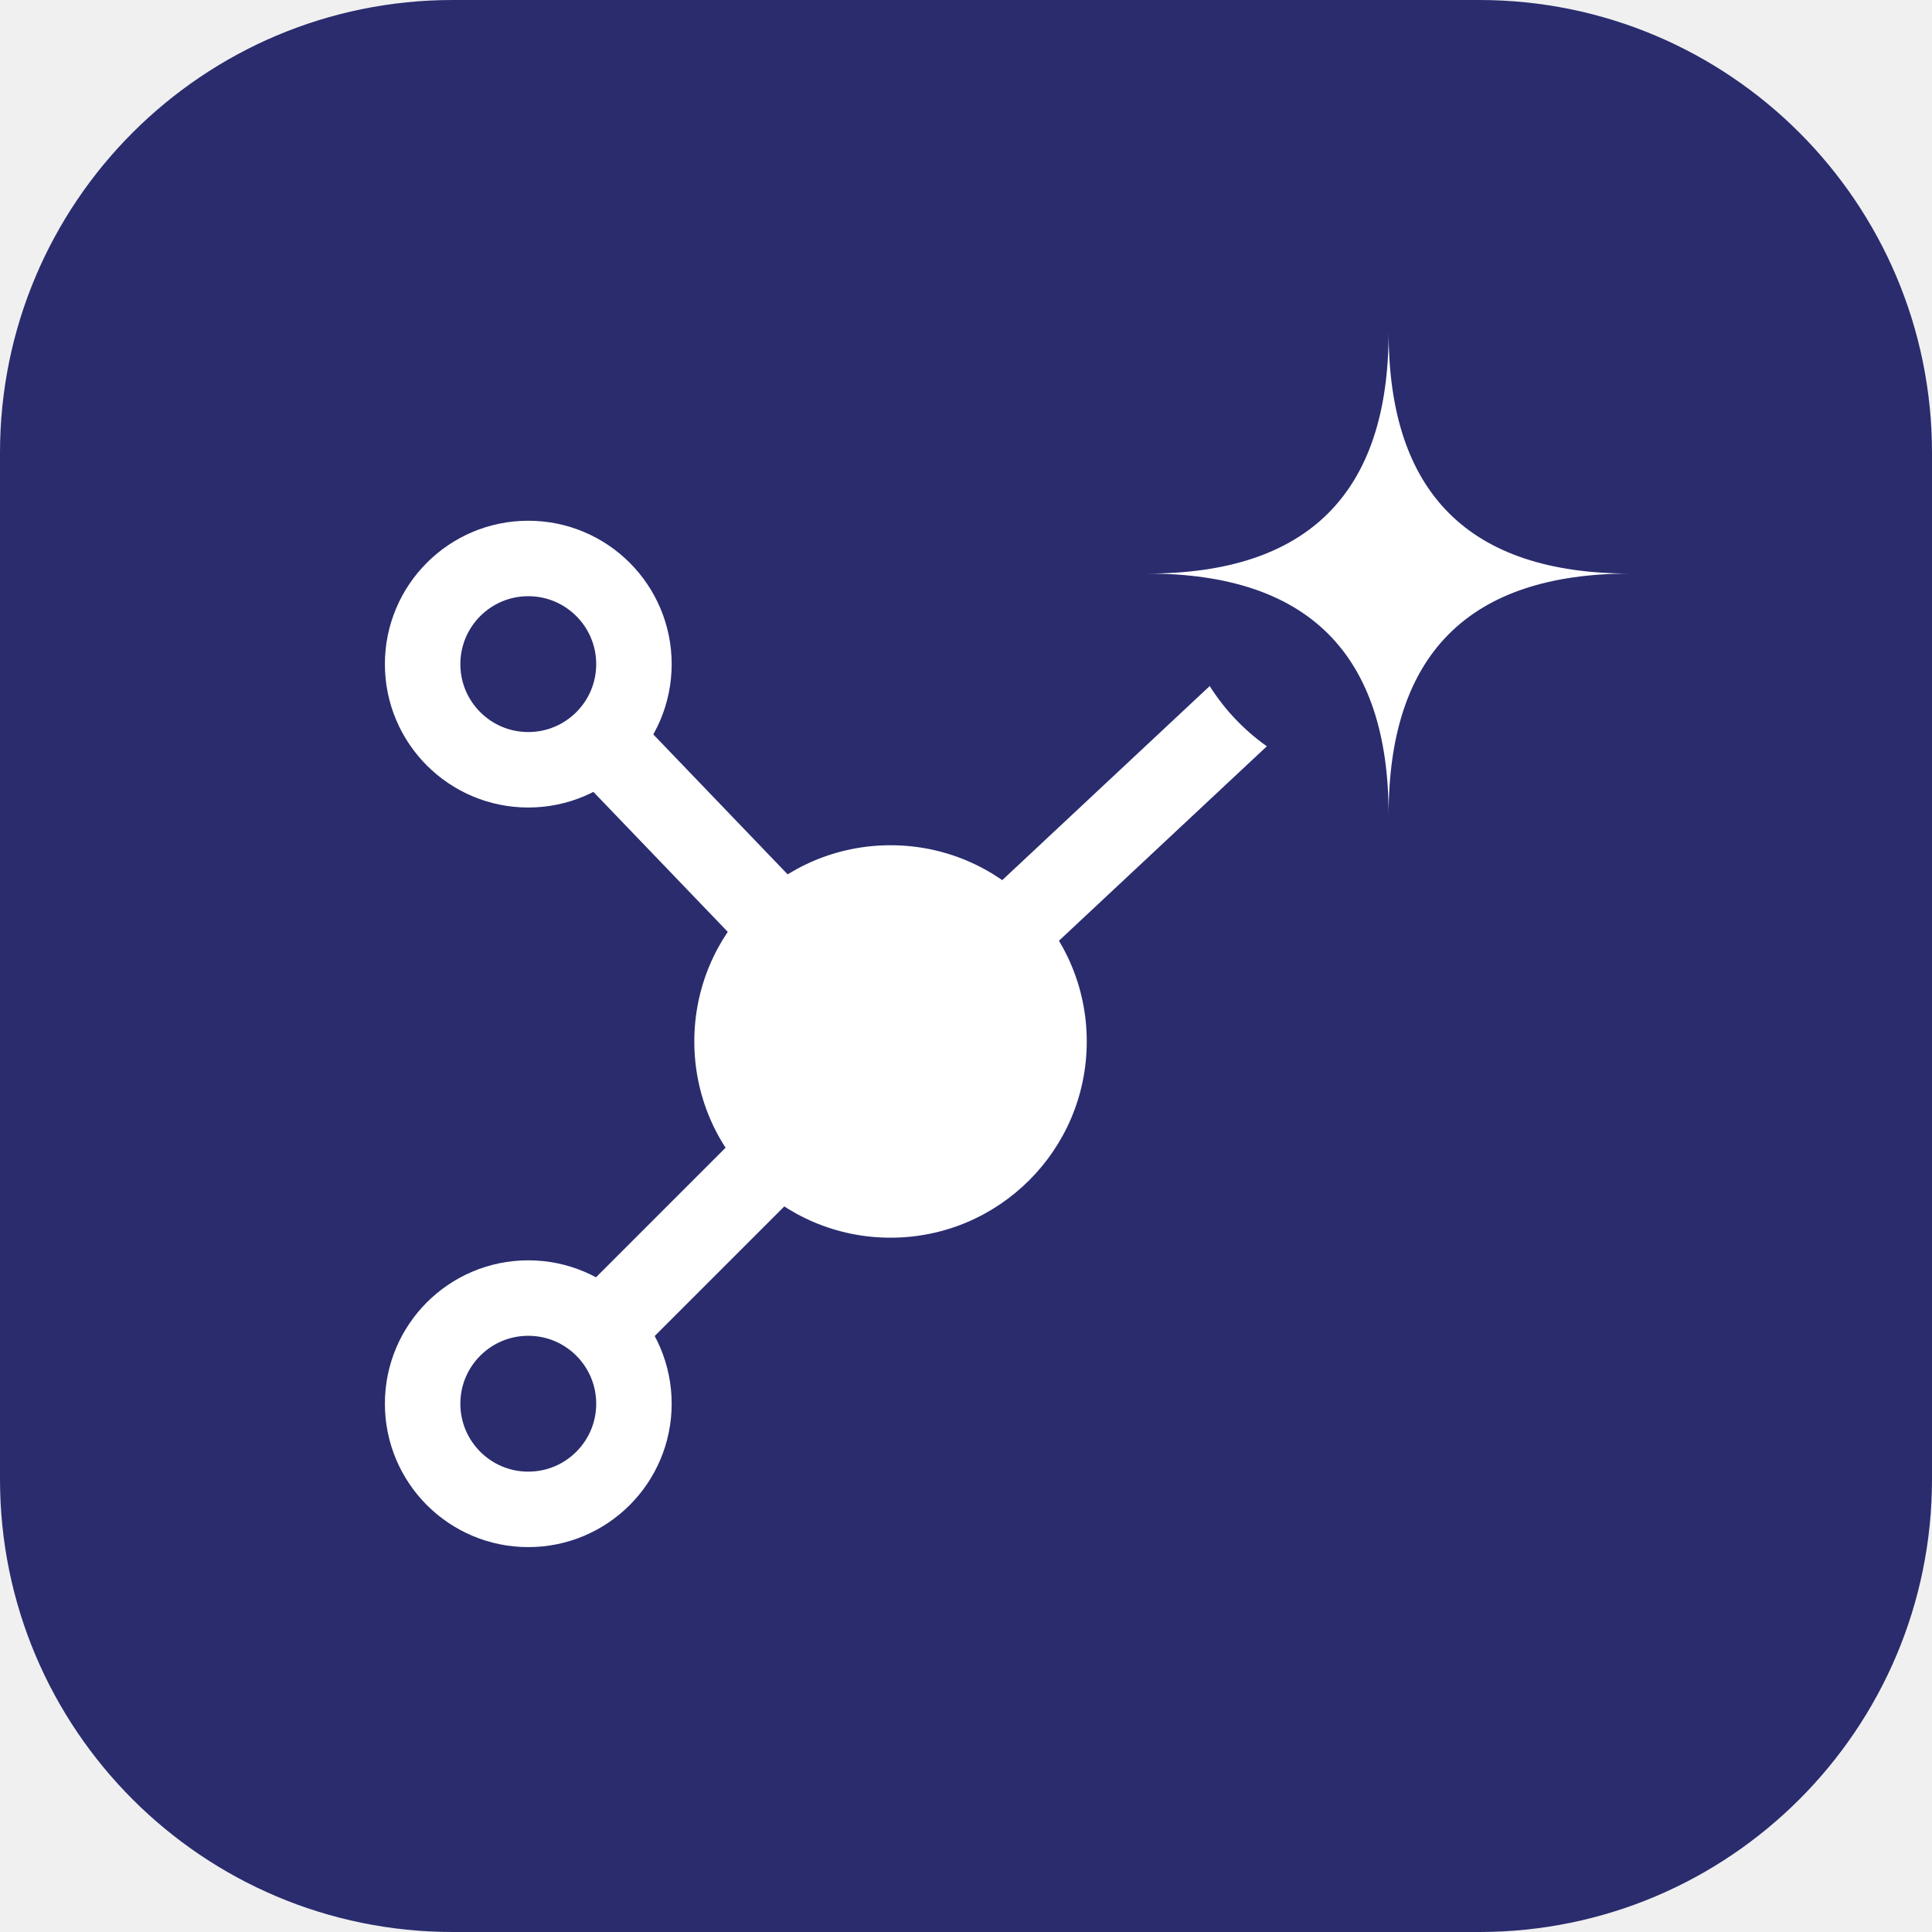
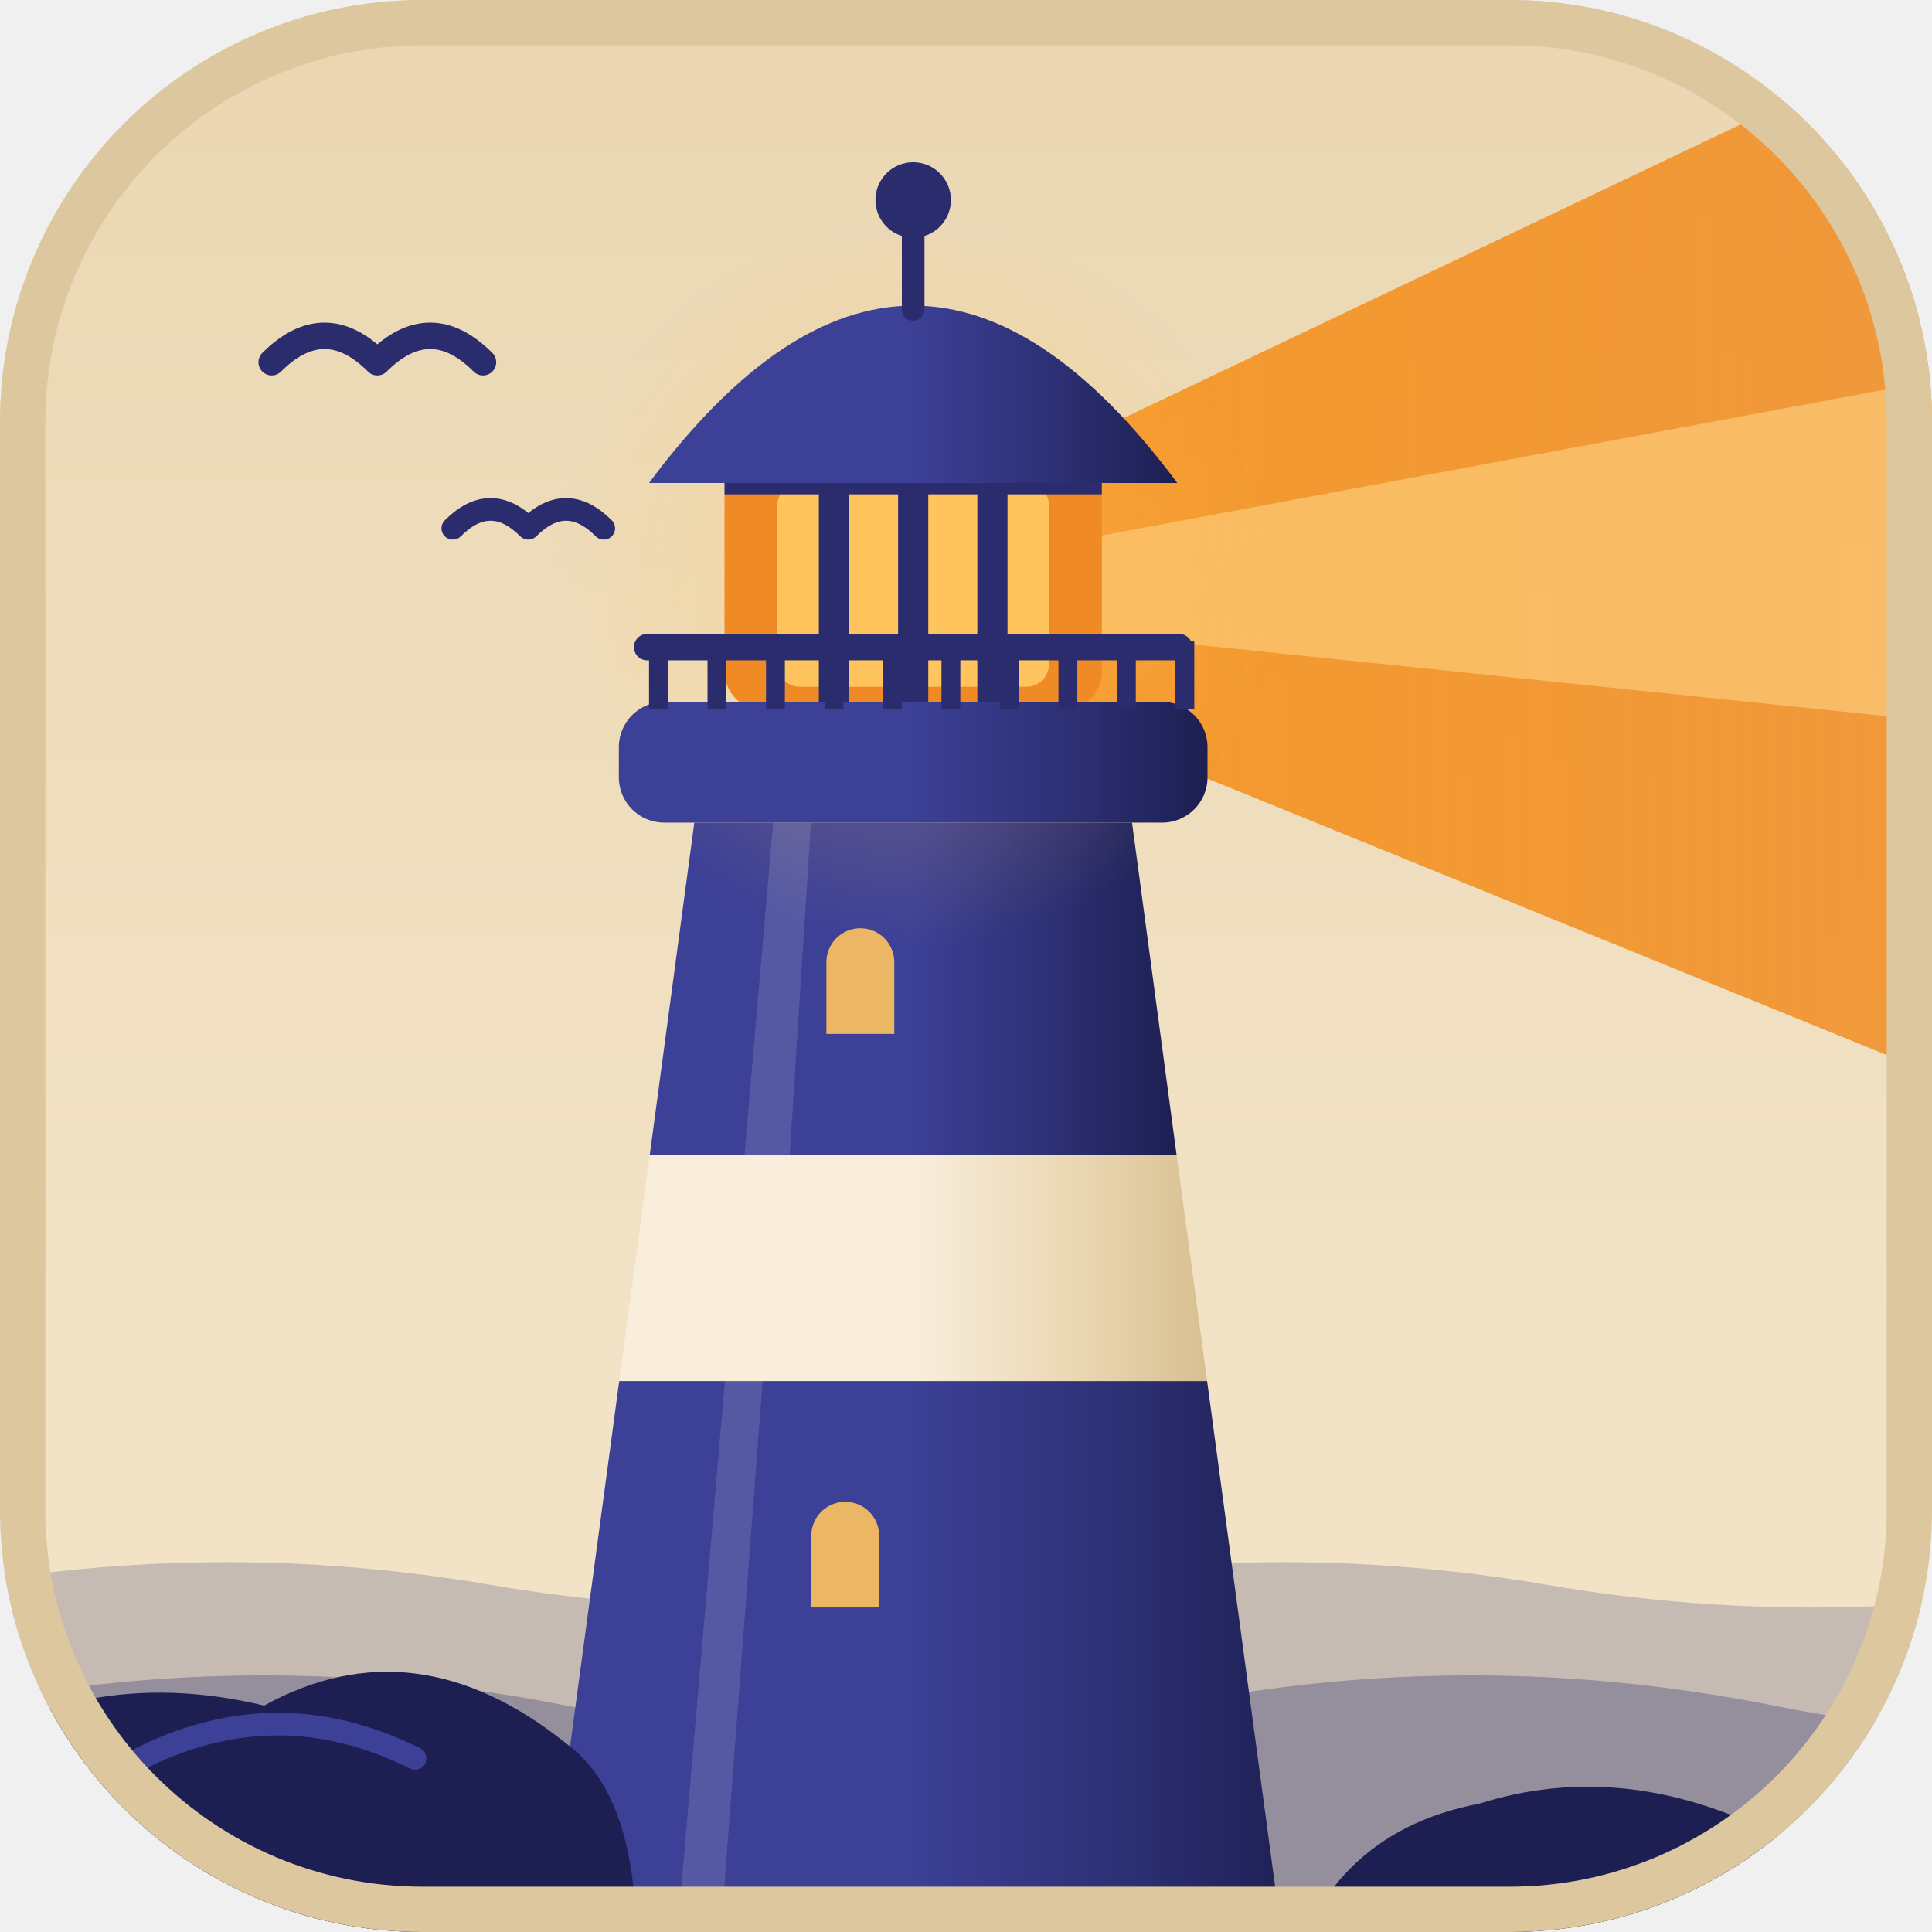
<svg xmlns="http://www.w3.org/2000/svg" viewBox="0 0 512 512">
-   <rect width="512" height="512" rx="120" fill="#2a2c6e" />
-   <g stroke="#fff" stroke-width="22" stroke-linecap="round">
-     <line x1="236" y1="276" x2="140" y2="372" />
-     <line x1="236" y1="276" x2="140" y2="176" />
-     <line x1="236" y1="276" x2="360" y2="160" />
+   <defs>
+     <linearGradient id="sky" x1="0" y1="0" x2="0" y2="1">
+       <stop offset="0" stop-color="#ead6b1" />
+       <stop offset="0.7" stop-color="#f2e3c6" />
+     </linearGradient>
+     <linearGradient id="beam" x1="0" y1="0" x2="1" y2="0">
+       <stop offset="0" stop-color="#f59a2c" />
+       <stop offset="1" stop-color="#f08a24" stop-opacity="0.82" />
+     </linearGradient>
+     <radialGradient id="halo">
+       <stop offset="0" stop-color="#ffc45e" stop-opacity="0.35" />
+       <stop offset="1" stop-color="#ffc45e" stop-opacity="0" />
+     </radialGradient>
+     <linearGradient id="body" x1="0" y1="0" x2="1" y2="0">
+       <stop offset="0" stop-color="#3c4096" />
+       <stop offset="0.5" stop-color="#3c4096" />
+       <stop offset="0.78" stop-color="#2c2f72" />
+       <stop offset="1" stop-color="#1d1f52" />
+     </linearGradient>
+     <linearGradient id="band" x1="0" y1="0" x2="1" y2="0">
+       <stop offset="0" stop-color="#f8eedb" />
+       <stop offset="0.5" stop-color="#f8eedb" />
+       <stop offset="0.78" stop-color="#ead7b2" />
+       <stop offset="1" stop-color="#d8bf91" />
+     </linearGradient>
+     <clipPath id="tile">
+       <rect width="512" height="512" rx="112" />
+     </clipPath>
+   </defs>
+   <g clip-path="url(#tile)">
+     <rect width="512" height="512" fill="url(#sky)" />
+     <path d="M270 124 L560 -14 L560 304 L270 186 Z" fill="url(#beam)" />
+     <path d="M270 146 L560 92 L560 196 L270 166 Z" fill="#ffd98a" opacity="0.55" />
+     <path d="M-10 420 Q60 408 130 420 T270 420 T410 420 T550 420 V530 H-10 Z" fill="#2a2c6e" opacity="0.22" />
+     <path d="M-10 452 Q70 436 150 452 T310 452 T470 452 T630 452 V530 H-10 Z" fill="#2a2c6e" opacity="0.32" />
+     <path d="M184.0 218 L300.0 218 L311.8 306 L172.2 306 Z" fill="url(#body)" />
+     <path d="M172.2 306 L311.8 306 L319.9 366 L164.1 366 Z" fill="url(#band)" />
+     <path d="M164.1 366 L319.9 366 L346.0 560 L138.0 560 Z" fill="url(#body)" />
+     <path d="M204.9 218 L214.9 218 L209.3 306 L197.3 306 Z" fill="#ffffff" opacity="0.13" />
+     <path d="M192.1 366 L202.1 366 L187.4 560 L175.4 560 Z" fill="#ffffff" opacity="0.13" />
+     <path d="M219 274 V255 A9 9 0 0 1 237 255 V274 Z" fill="#ffc45e" opacity="0.9" />
+     <path d="M215 426 V407 A9 9 0 0 1 233 407 V426 Z" fill="#ffc45e" opacity="0.9" />
+     <circle cx="242" cy="155" r="96" fill="url(#halo)" />
+     <rect x="192" y="122" width="100" height="66" rx="10" fill="#f08a24" />
+     <rect x="206" y="128" width="72" height="54" rx="6" fill="#ffc45e" />
+     <rect x="217" y="122" width="8" height="66" fill="#2a2c6e" />
+     <rect x="238" y="122" width="8" height="66" fill="#2a2c6e" />
+     <rect x="259" y="122" width="8" height="66" fill="#2a2c6e" />
+     <rect x="192" y="122" width="100" height="9" fill="#2a2c6e" />
+     <path d="M172 128 Q242 34 312 128 Z" fill="url(#body)" />
+     <rect x="239" y="55" width="6" height="30" rx="3" fill="#2a2c6e" />
+     <circle cx="242" cy="53" r="10" fill="#2a2c6e" />
+     <rect x="164" y="186" width="156" height="32" rx="12" fill="url(#body)" />
+     <rect x="168" y="168" width="148" height="7" rx="3.5" fill="#2a2c6e" />
+     <rect x="172.0" y="170" width="5" height="18" fill="#2a2c6e" />
+     <rect x="187.5" y="170" width="5" height="18" fill="#2a2c6e" />
+     <rect x="203.0" y="170" width="5" height="18" fill="#2a2c6e" />
+     <rect x="218.5" y="170" width="5" height="18" fill="#2a2c6e" />
+     <rect x="234.0" y="170" width="5" height="18" fill="#2a2c6e" />
+     <rect x="249.5" y="170" width="5" height="18" fill="#2a2c6e" />
+     <rect x="265.0" y="170" width="5" height="18" fill="#2a2c6e" />
+     <rect x="280.5" y="170" width="5" height="18" fill="#2a2c6e" />
+     <rect x="296.0" y="170" width="5" height="18" fill="#2a2c6e" />
+     <rect x="311.5" y="170" width="5" height="18" fill="#2a2c6e" />
+     <path d="M-20 530 V470 Q20 440 70 452 Q110 430 150 462 Q172 478 168 530 Z" fill="#1d1f52" />
+     <path d="M30 470 Q70 446 110 466" fill="none" stroke="#3c4096" stroke-width="6" stroke-linecap="round" />
+     <path d="M340 530 Q350 486 392 478 Q430 466 470 486 Q520 500 540 530 Z" fill="#1d1f52" />
+     <path d="M72 96 q14 -14 28 0 q14 -14 28 0" fill="none" stroke="#2a2c6e" stroke-width="7" stroke-linecap="round" stroke-linejoin="round" />
+     <path d="M120 140 q10 -10 20 0 q10 -10 20 0" fill="none" stroke="#2a2c6e" stroke-width="6" stroke-linecap="round" stroke-linejoin="round" />
  </g>
-   <circle cx="236" cy="276" r="52" fill="#fff" />
-   <circle cx="140" cy="372" r="28" fill="#2a2c6e" stroke="#fff" stroke-width="20" />
-   <circle cx="140" cy="176" r="28" fill="#2a2c6e" stroke="#fff" stroke-width="20" />
-   <circle cx="368" cy="152" r="56" fill="#2a2c6e" />
-   <path d="M368 88 Q368 152 432 152 Q368 152 368 216 Q368 152 304 152 Q368 152 368 88Z" fill="#fff" />
+   <rect x="6" y="6" width="500" height="500" rx="106" fill="none" stroke="#dcc79f" stroke-width="12" />
</svg>
